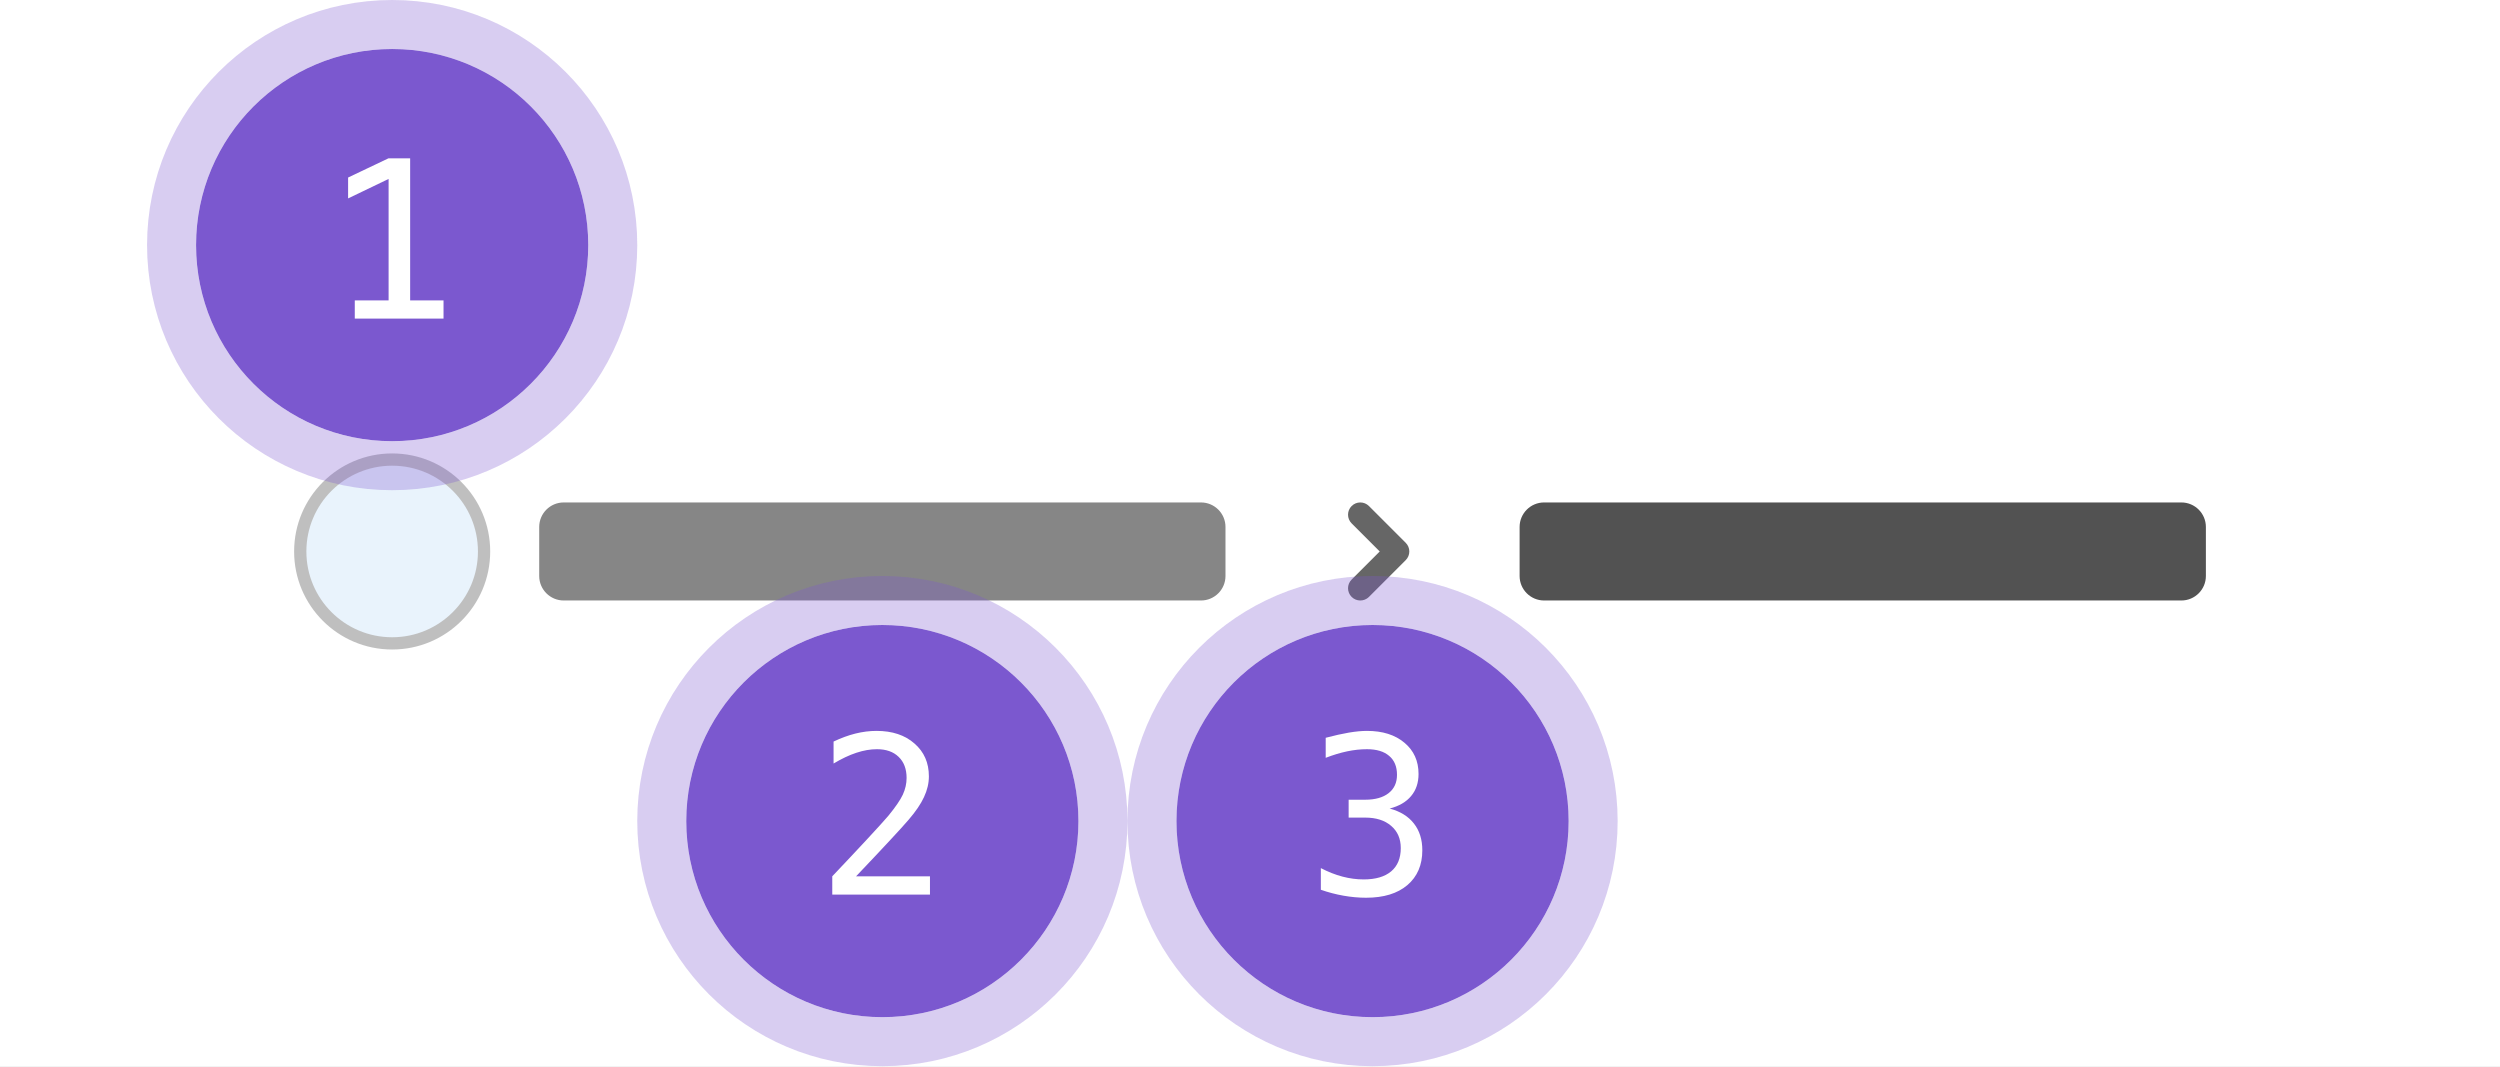
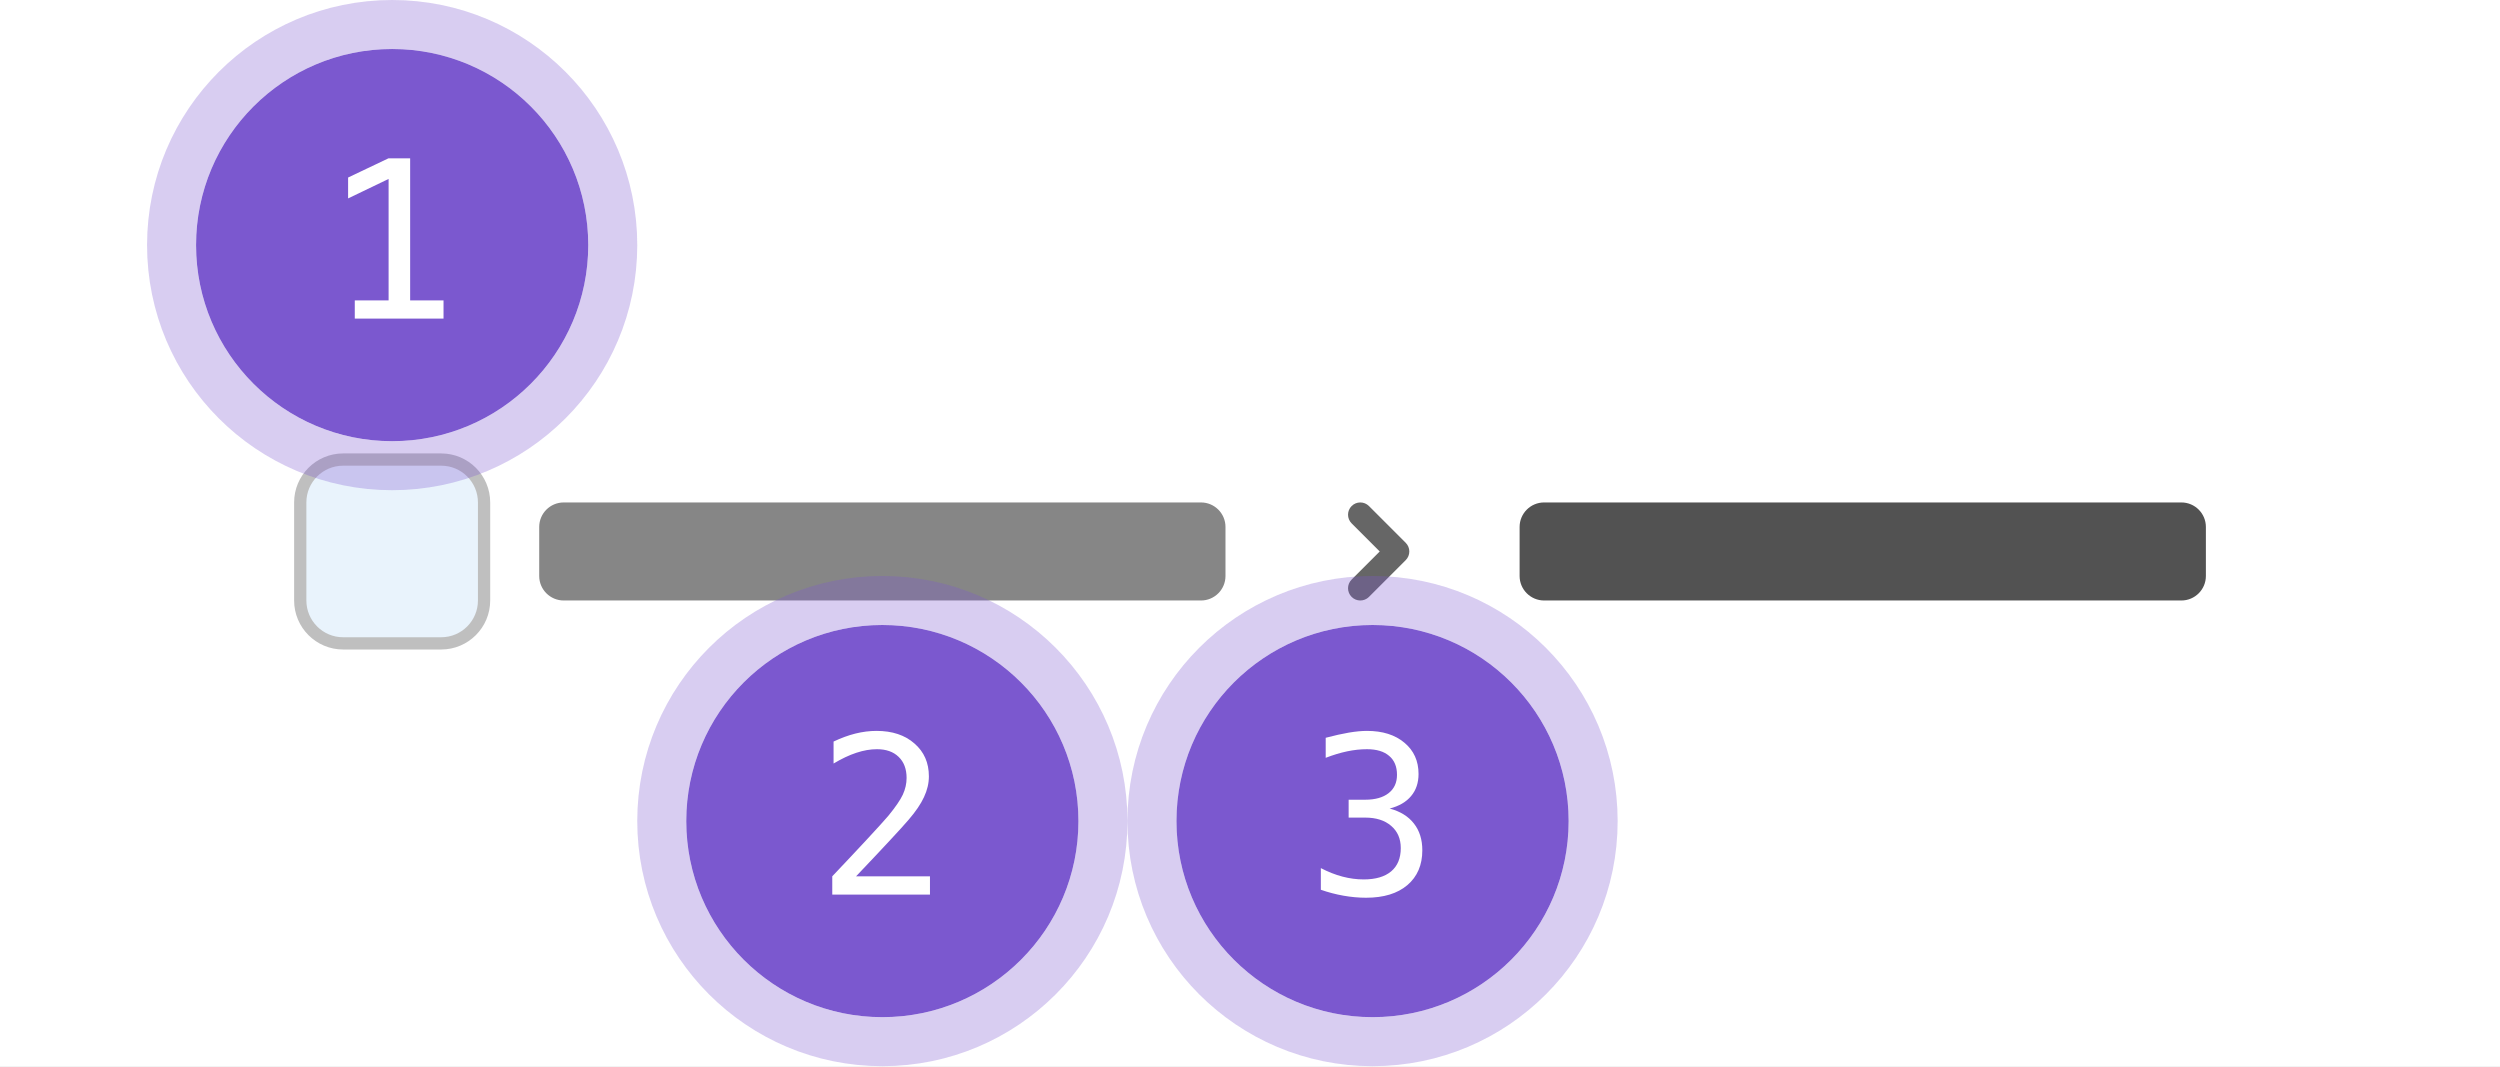
<svg xmlns="http://www.w3.org/2000/svg" width="204" height="87" viewBox="0 0 204 87" fill="none">
  <rect width="204" height="87" fill="white" />
-   <circle cx="32" cy="45" r="7.5" fill="#E9F3FC" stroke="#BFBFBF" />
+   <rect x="24.5" y="37.5" width="15" height="15" rx="3.5" fill="#E9F3FC" stroke="#BFBFBF" />
  <rect x="44" y="41" width="56" height="8" rx="2" fill="#868686" />
  <path fill-rule="evenodd" clip-rule="evenodd" d="M114.707 44.293C115.098 44.683 115.098 45.317 114.707 45.707L111.707 48.707C111.317 49.098 110.683 49.098 110.293 48.707C109.902 48.317 109.902 47.683 110.293 47.293L112.586 45L110.293 42.707C109.902 42.317 109.902 41.683 110.293 41.293C110.683 40.902 111.317 40.902 111.707 41.293L114.707 44.293Z" fill="#666666" />
  <rect x="124" y="41" width="56" height="8" rx="2" fill="#525252" />
  <circle cx="112" cy="67" r="16" fill="#7B58CF" />
  <circle cx="112" cy="67" r="18" stroke="#7B58CF" stroke-opacity="0.3" stroke-width="4" />
  <path d="M113.397 65.978C114.259 66.206 114.918 66.613 115.375 67.199C115.832 67.779 116.061 68.506 116.061 69.379C116.061 70.586 115.653 71.535 114.839 72.227C114.03 72.912 112.908 73.255 111.473 73.255C110.869 73.255 110.254 73.199 109.627 73.088C109 72.977 108.385 72.815 107.781 72.605V70.838C108.379 71.148 108.968 71.38 109.548 71.532C110.128 71.685 110.705 71.761 111.279 71.761C112.252 71.761 112.999 71.541 113.521 71.102C114.042 70.662 114.303 70.029 114.303 69.203C114.303 68.441 114.042 67.838 113.521 67.393C112.999 66.941 112.293 66.716 111.402 66.716H110.049V65.257H111.402C112.217 65.257 112.853 65.078 113.31 64.721C113.767 64.363 113.995 63.865 113.995 63.227C113.995 62.553 113.781 62.037 113.354 61.68C112.932 61.316 112.328 61.135 111.543 61.135C111.021 61.135 110.482 61.193 109.926 61.31C109.369 61.428 108.786 61.603 108.177 61.838V60.203C108.886 60.016 109.516 59.875 110.066 59.781C110.623 59.688 111.115 59.641 111.543 59.641C112.82 59.641 113.84 59.963 114.602 60.607C115.369 61.246 115.753 62.096 115.753 63.156C115.753 63.877 115.551 64.478 115.146 64.958C114.748 65.439 114.165 65.778 113.397 65.978Z" fill="white" />
  <circle cx="72" cy="67" r="16" fill="#7B58CF" />
  <circle cx="72" cy="67" r="18" stroke="#7B58CF" stroke-opacity="0.3" stroke-width="4" />
  <path d="M69.856 71.506H75.885V73H67.913V71.506C69.009 70.352 69.967 69.332 70.787 68.447C71.607 67.562 72.173 66.939 72.483 66.575C73.069 65.86 73.465 65.283 73.67 64.844C73.875 64.398 73.978 63.944 73.978 63.481C73.978 62.749 73.761 62.175 73.327 61.759C72.899 61.343 72.311 61.135 71.561 61.135C71.027 61.135 70.468 61.231 69.882 61.425C69.296 61.618 68.675 61.911 68.019 62.304V60.511C68.622 60.224 69.214 60.007 69.794 59.86C70.38 59.714 70.957 59.641 71.525 59.641C72.809 59.641 73.84 59.983 74.619 60.669C75.404 61.349 75.797 62.242 75.797 63.35C75.797 63.912 75.665 64.475 75.401 65.037C75.144 65.6 74.722 66.221 74.136 66.9C73.808 67.281 73.33 67.809 72.703 68.482C72.082 69.156 71.133 70.164 69.856 71.506Z" fill="white" />
  <circle cx="32" cy="20" r="16" fill="#7B58CF" />
  <circle cx="32" cy="20" r="18" stroke="#7B58CF" stroke-opacity="0.3" stroke-width="4" />
  <path d="M28.95 24.515H31.71V14.601L28.405 16.191V14.486L31.692 12.922H33.468V24.515H36.192V26H28.95V24.515Z" fill="white" />
</svg>
